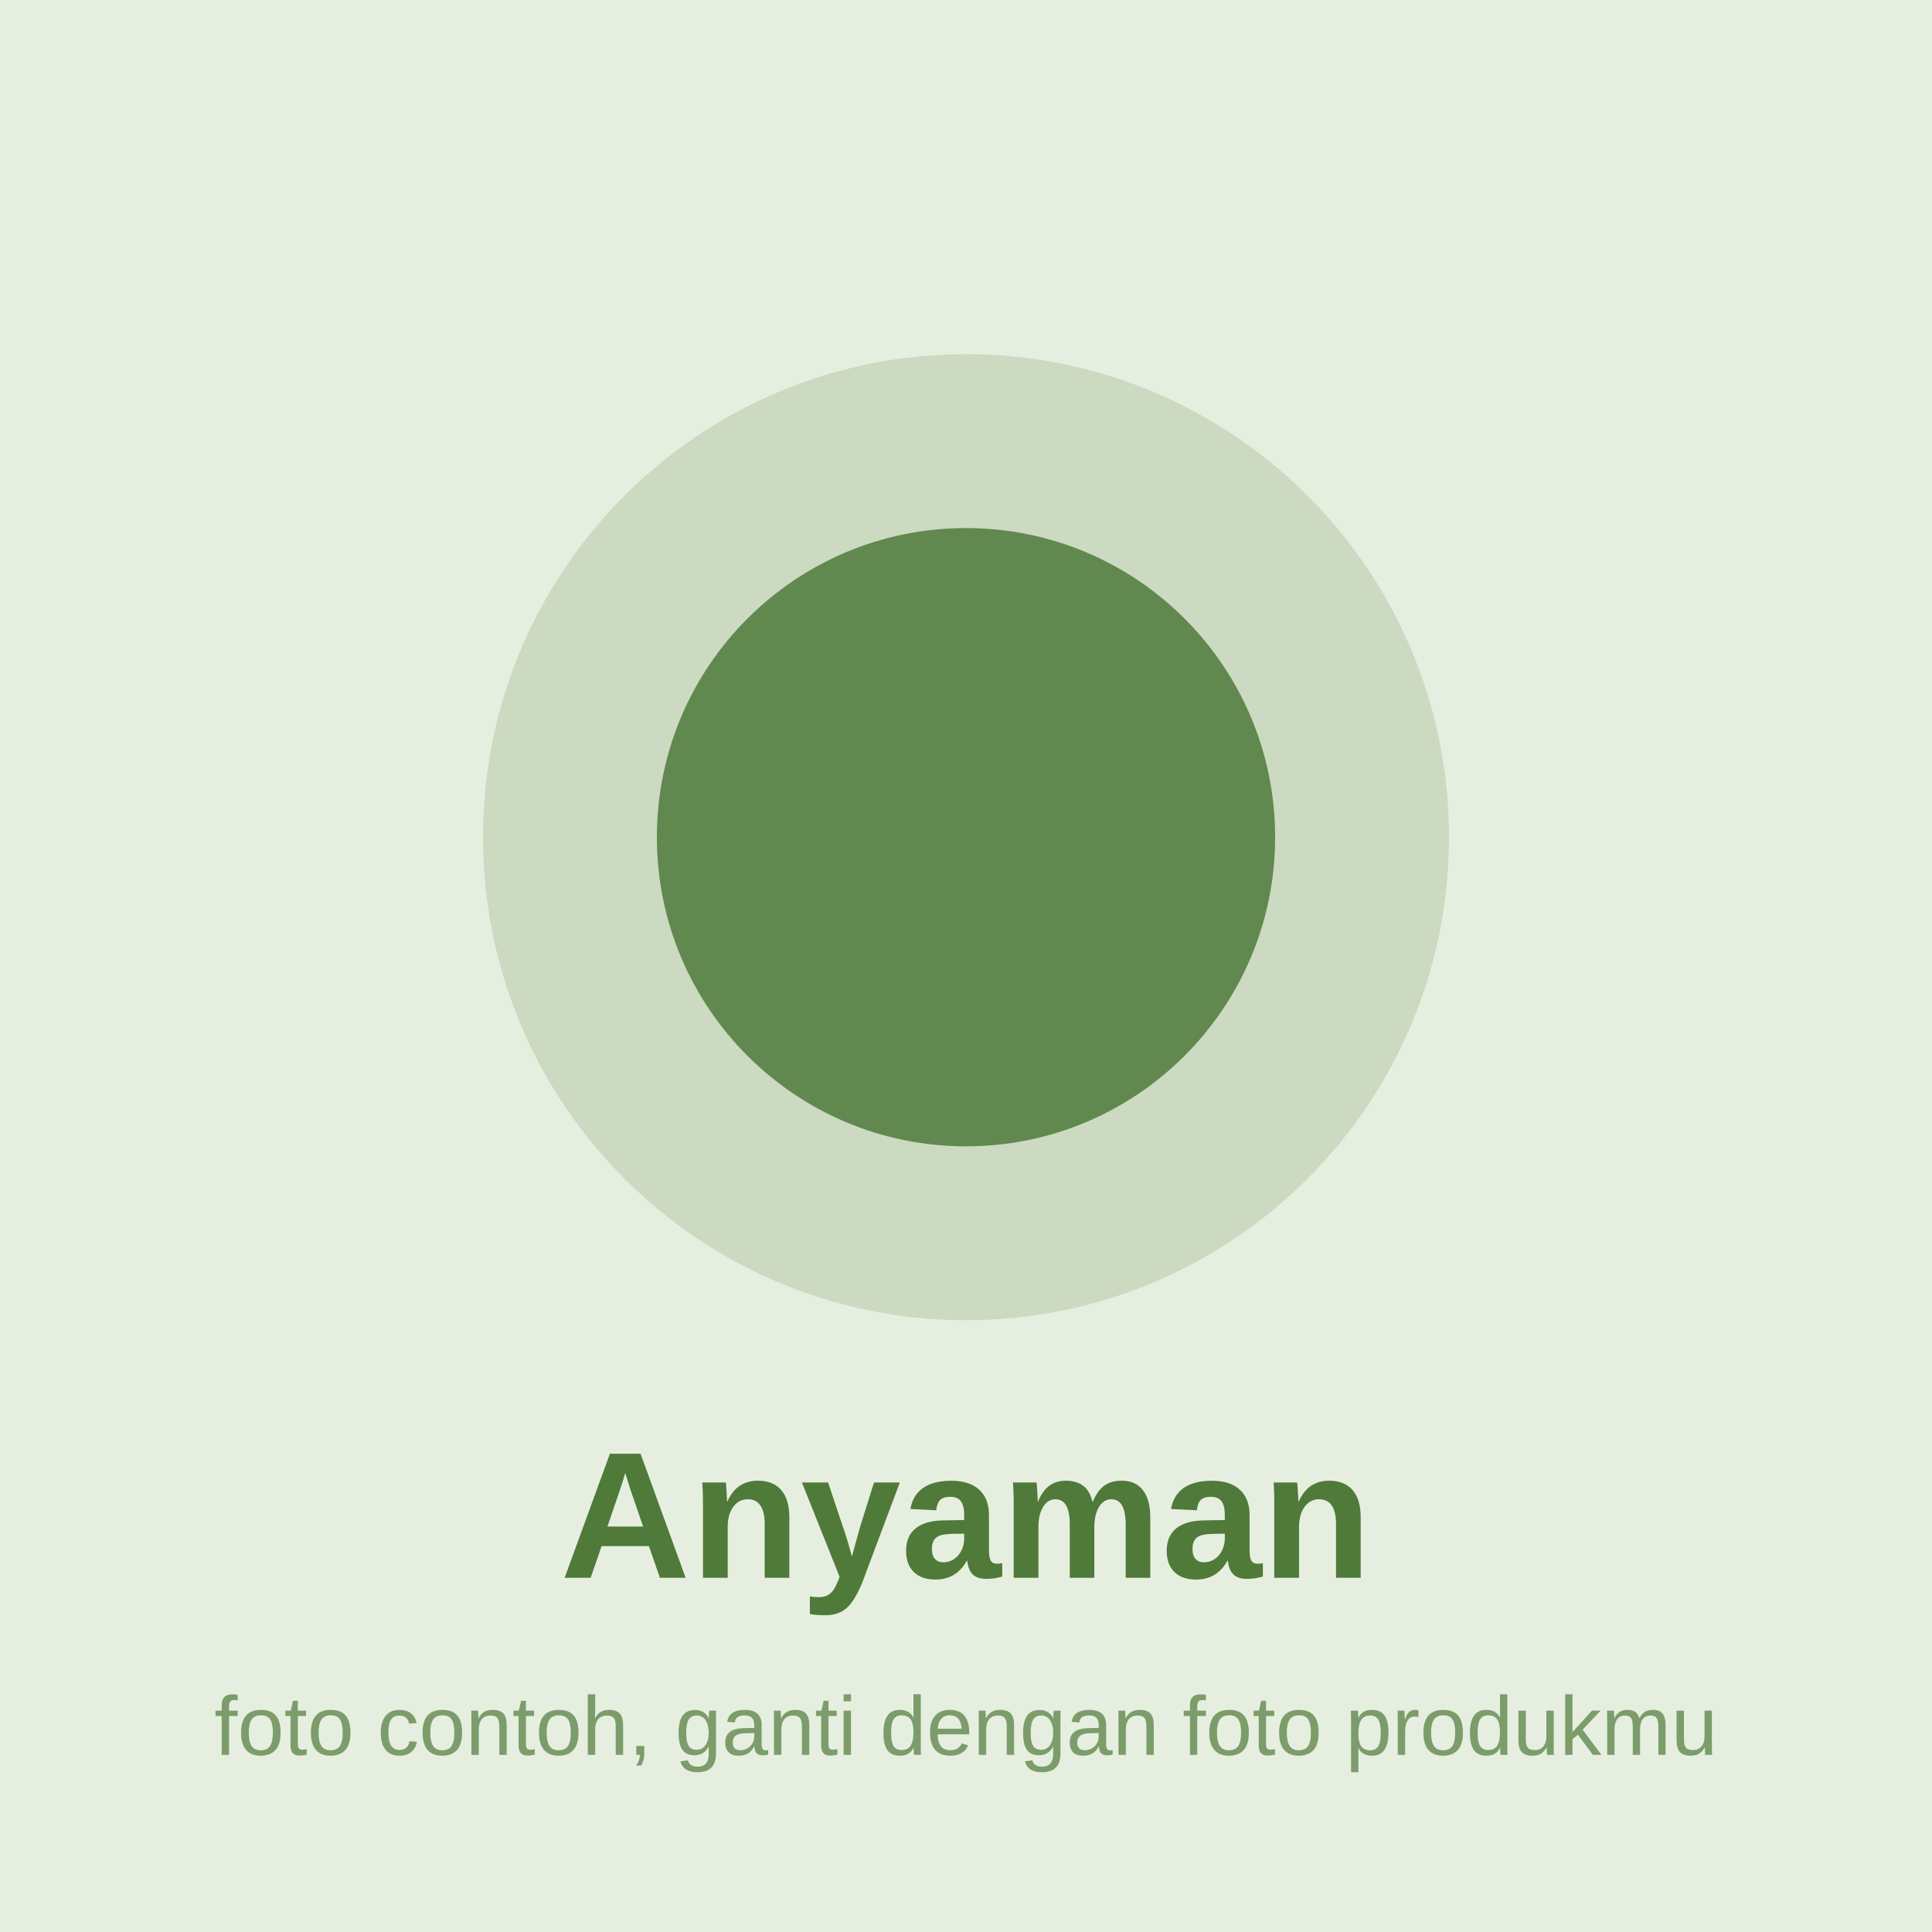
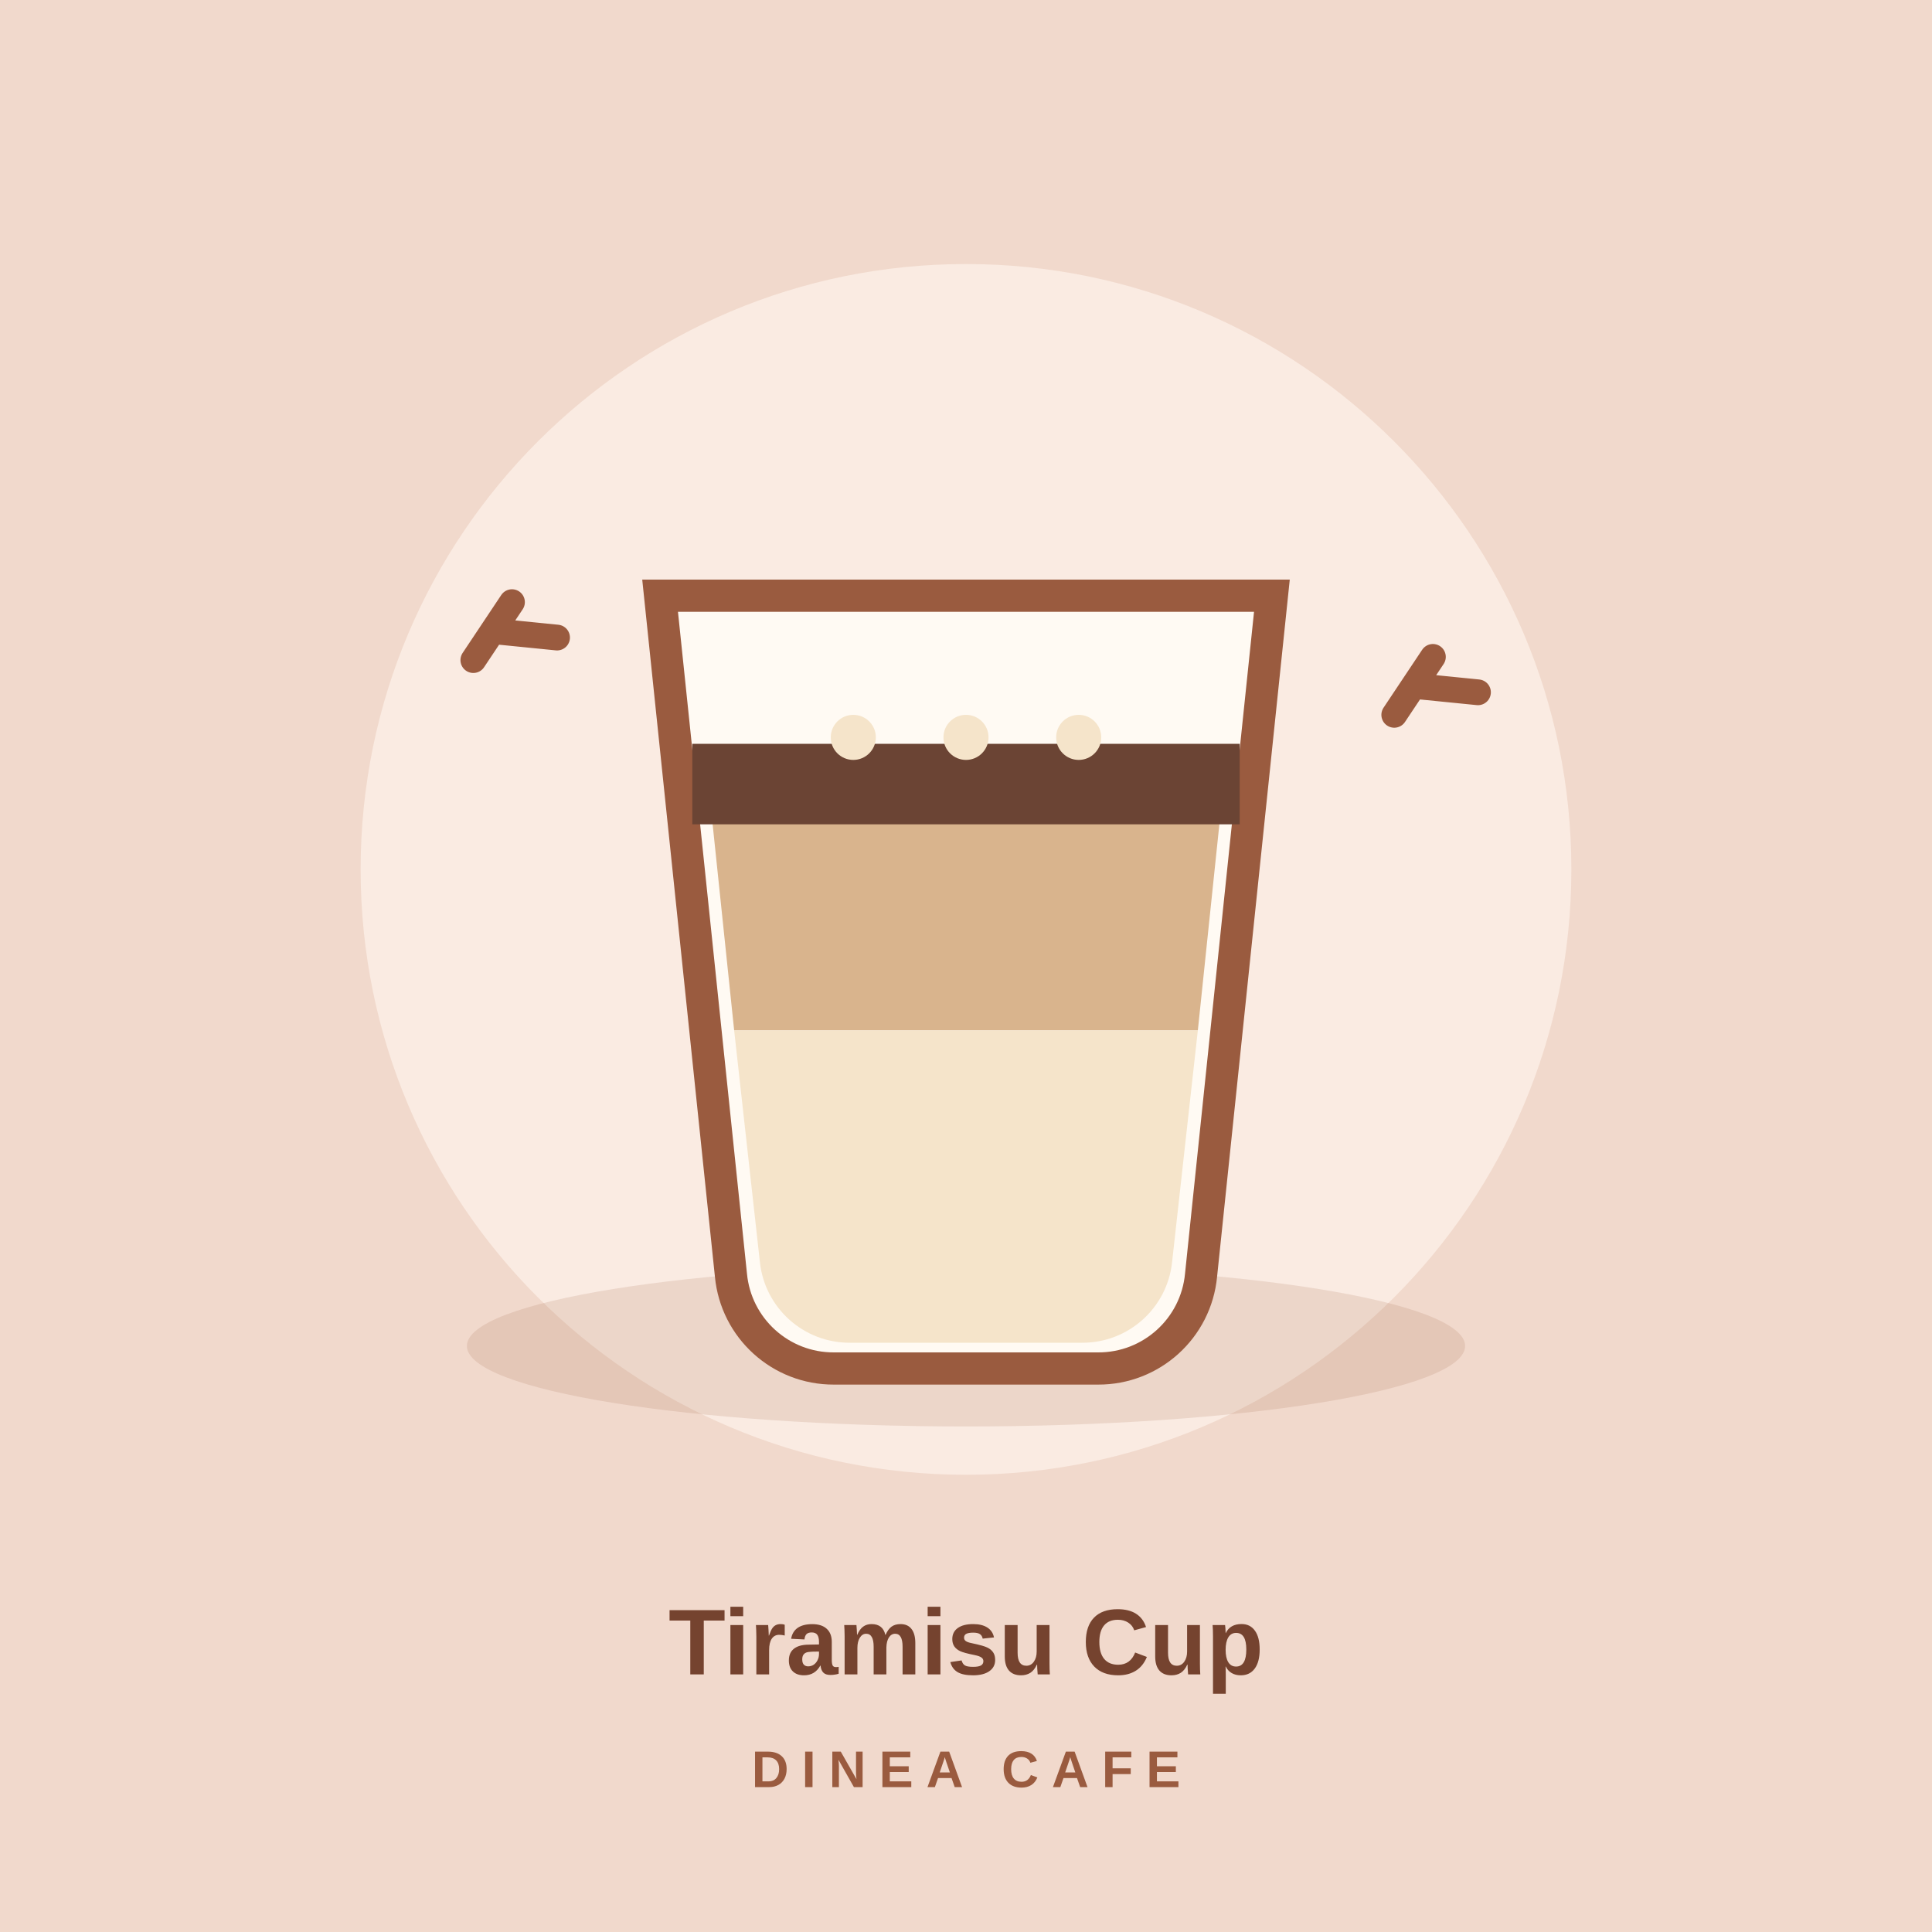
- <svg xmlns="http://www.w3.org/2000/svg" viewBox="0 0 600 600" role="img" aria-label="Foto contoh: Anyaman">
-   <rect width="600" height="600" fill="#e6efdf" />
-   <circle cx="300" cy="260" r="150" fill="#4f7a3a" opacity="0.18" />
-   <circle cx="300" cy="260" r="96" fill="#4f7a3a" opacity="0.85" />
-   <text x="300" y="490" text-anchor="middle" font-family="Plus Jakarta Sans, Arial, sans-serif" font-size="56" font-weight="700" fill="#4f7a3a">Anyaman</text>
-   <text x="300" y="545" text-anchor="middle" font-family="Plus Jakarta Sans, Arial, sans-serif" font-size="26" fill="#4f7a3a" opacity="0.7">foto contoh, ganti dengan foto produkmu</text>
+ <svg xmlns="http://www.w3.org/2000/svg" viewBox="0 0 600 600" role="img" aria-label="Ilustrasi tiramisu cup">
+   <rect width="600" height="600" fill="#f1d9cc" />
+   <circle cx="300" cy="270" r="188" fill="#fff5ee" opacity=".65" />
+   <ellipse cx="300" cy="418" rx="155" ry="25" fill="#9a5b3f" opacity=".15" />
+   <path d="M205 185h190l-22 211a32 32 0 0 1-32 29h-82a32 32 0 0 1-32-29z" fill="#fffaf3" stroke="#9a5b3f" stroke-width="10" />
+   <path d="M221 253h158l-7 67H228z" fill="#d9b48d" />
+   <path d="M228 320h144l-8 72a28 28 0 0 1-28 25h-72a28 28 0 0 1-28-25z" fill="#f5e4ca" />
+   <path d="M215 231h170v25H215z" fill="#6b4434" />
+   <path d="M233 211h134" stroke="#fffaf3" stroke-width="12" stroke-linecap="round" />
+   <circle cx="265" cy="229" r="7" fill="#f5e4ca" />
+   <circle cx="300" cy="229" r="7" fill="#f5e4ca" />
+   <circle cx="335" cy="229" r="7" fill="#f5e4ca" />
+   <path d="m147 205 12-18m-6 9 20 2m260 24 12-18m-6 9 20 2" stroke="#9a5b3f" stroke-width="8" stroke-linecap="round" />
+   <text x="300" y="520" text-anchor="middle" font-family="Arial, sans-serif" font-size="29" font-weight="700" fill="#75432f">Tiramisu Cup</text>
+   <text x="300" y="555" text-anchor="middle" font-family="Arial, sans-serif" font-size="16" font-weight="700" letter-spacing="4" fill="#9a5b3f">DINEA CAFE</text>
</svg>
